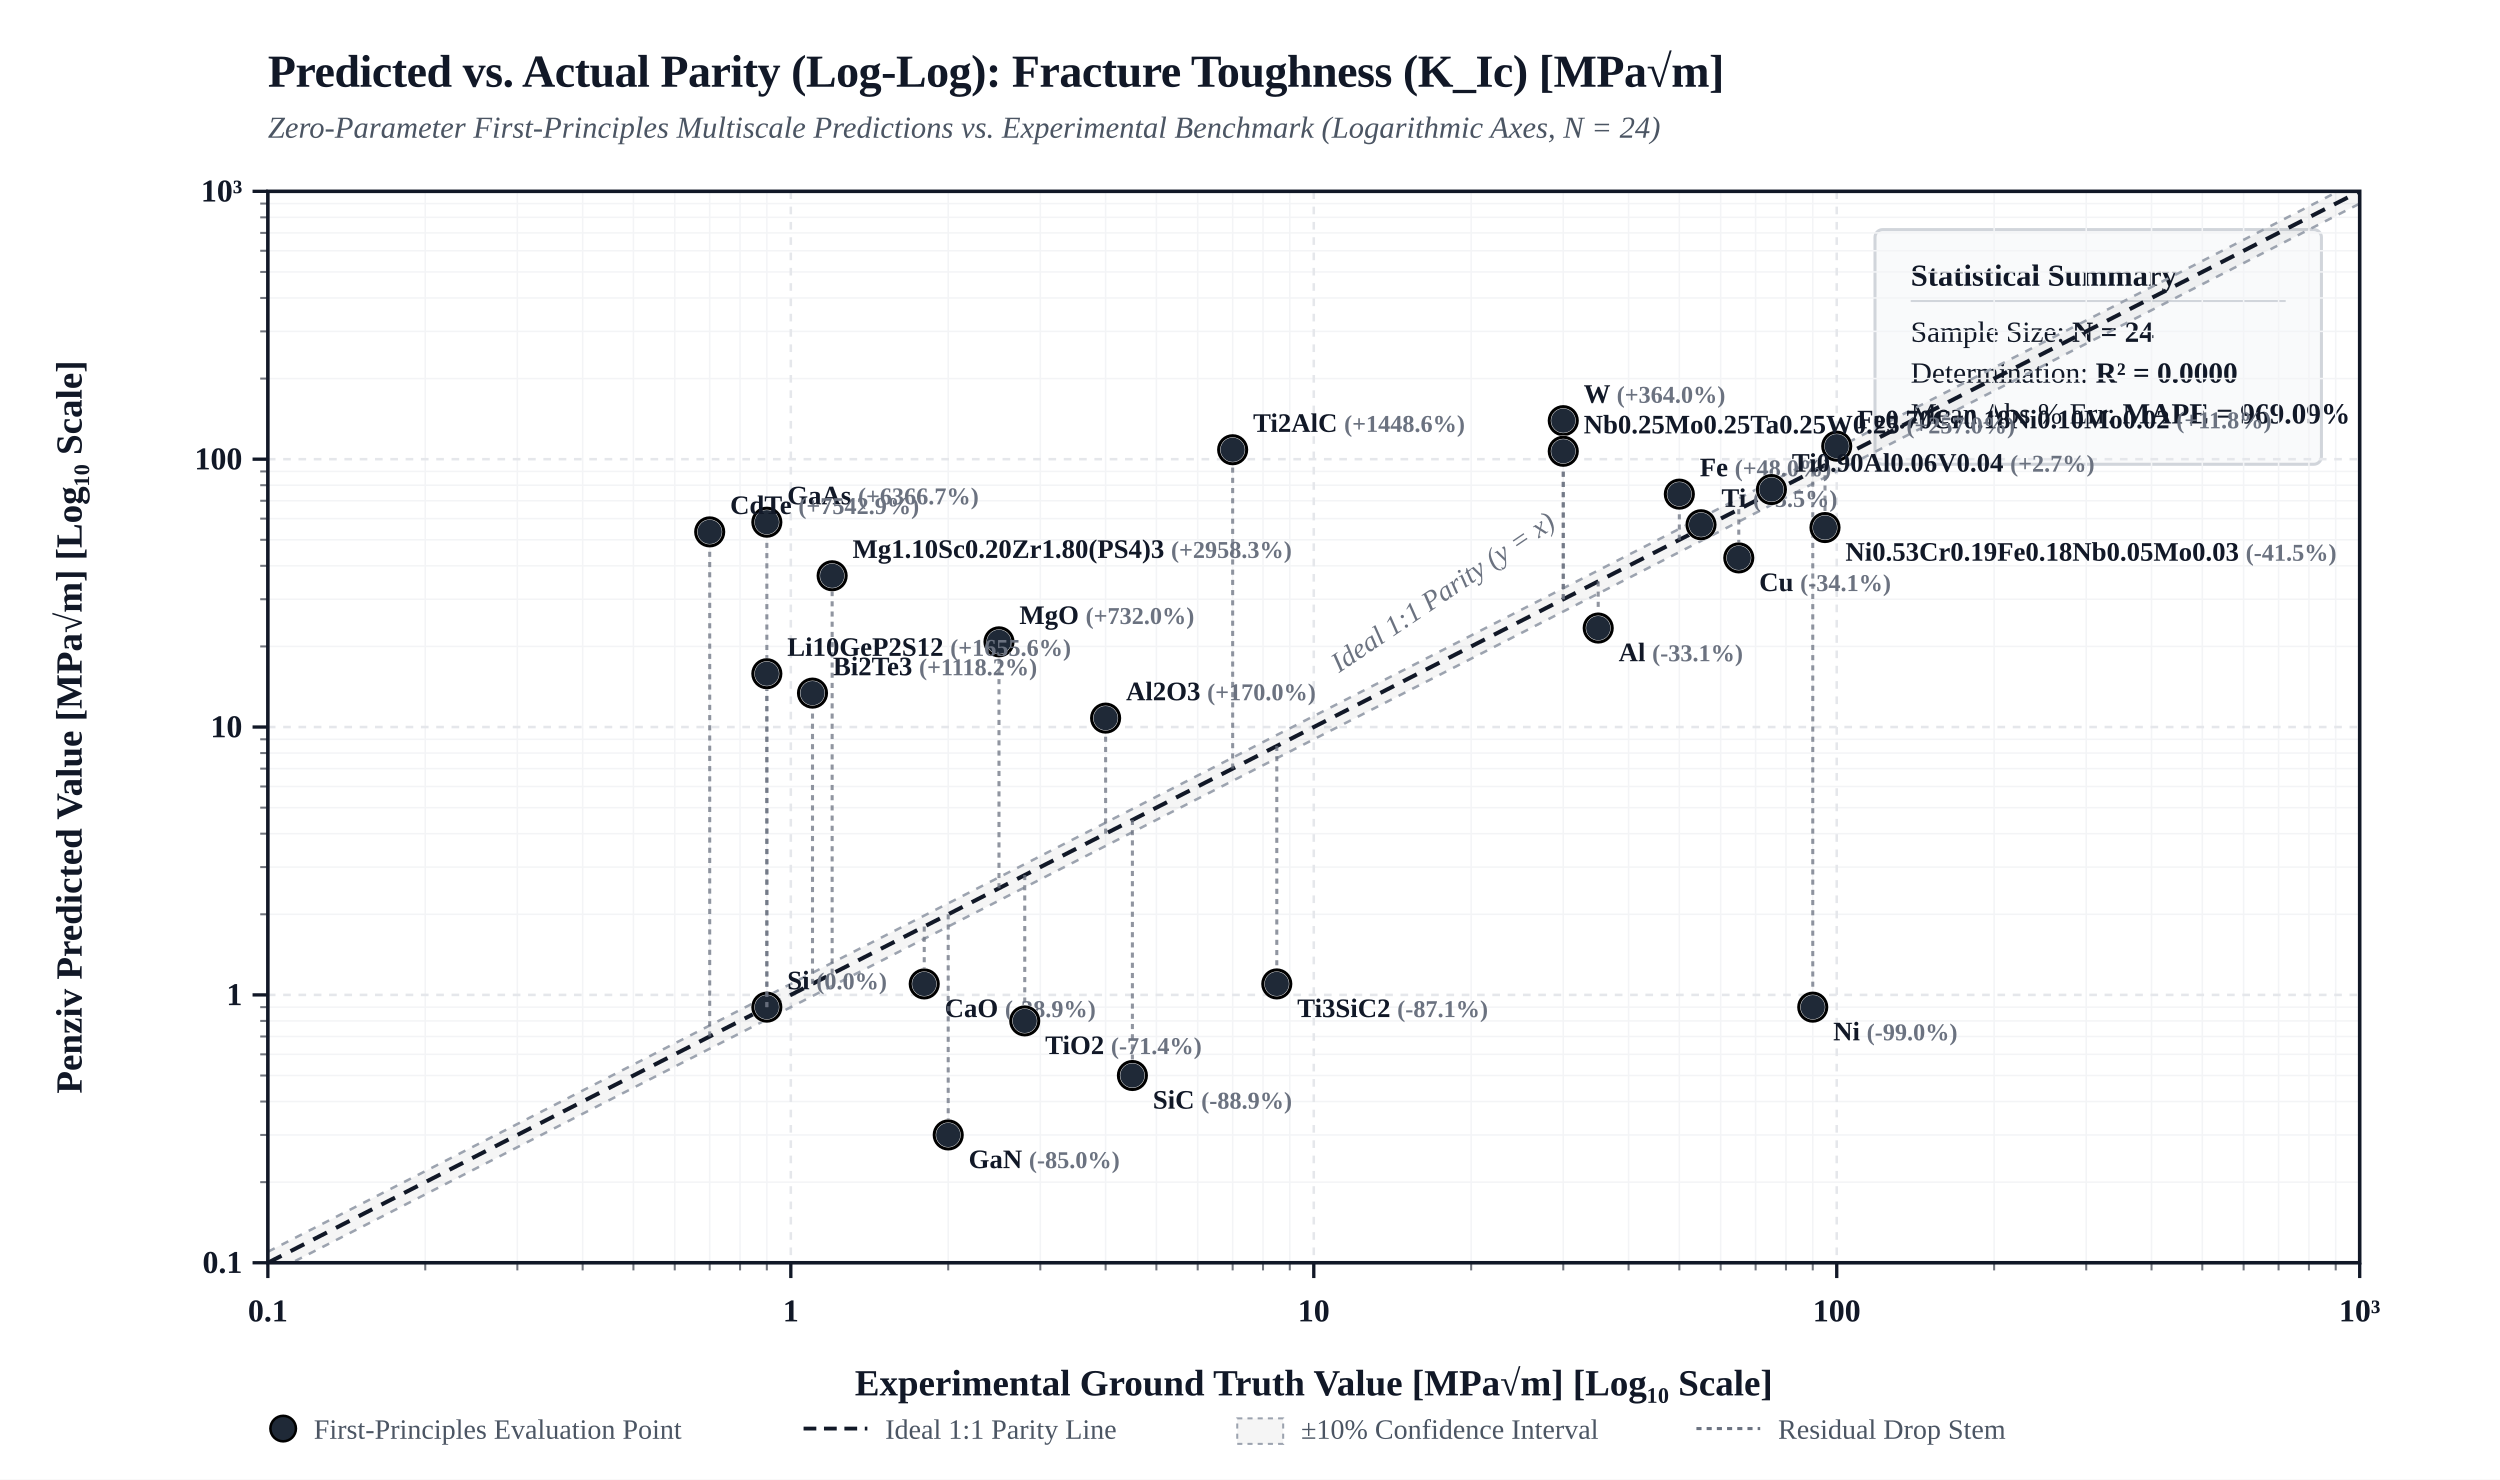
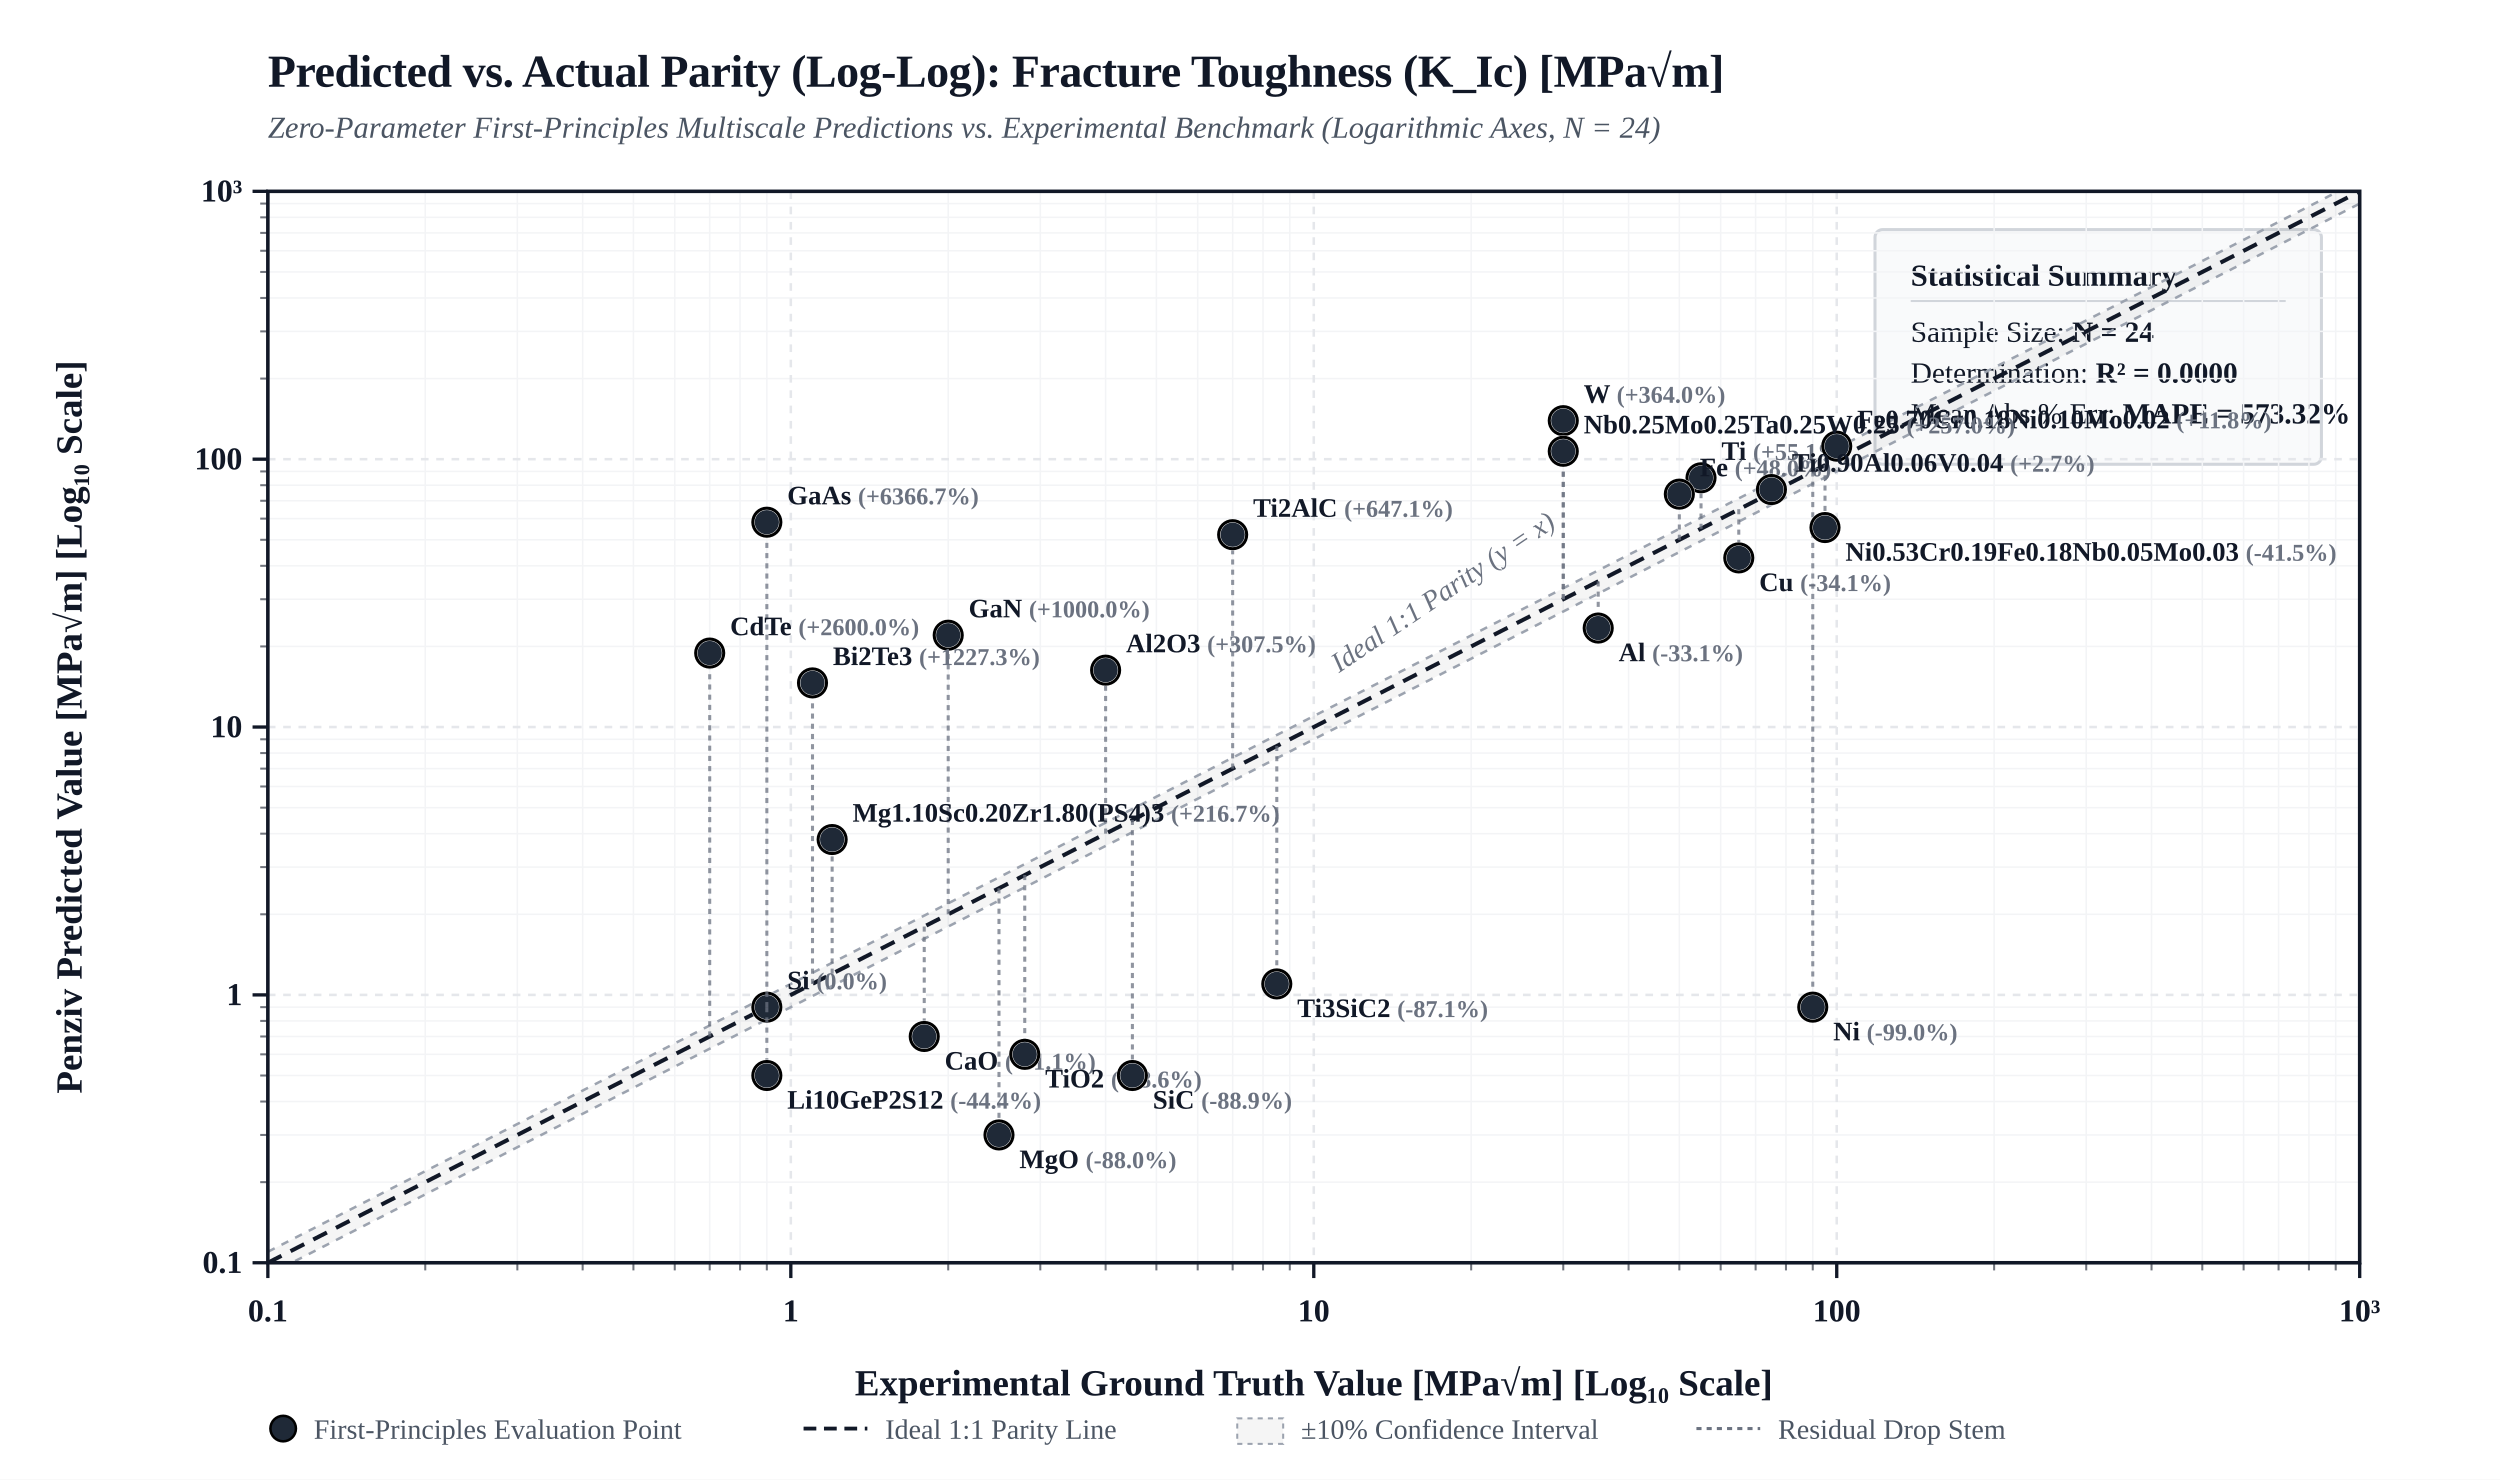
<svg xmlns="http://www.w3.org/2000/svg" viewBox="0 0 980 580" width="100%" height="auto" style="background-color: #FFFFFF; border: 1px solid #E5E7EB; border-radius: 4px; font-family: 'Times New Roman', Times, 'DejaVu Serif', 'TeX Gyre Termes', Georgia, serif;">
  <defs>
    <clipPath id="plotClip">
      <rect x="105" y="75" width="820" height="420" />
    </clipPath>
  </defs>
  <rect x="0" y="0" width="980" height="580" fill="#FFFFFF" />
  <text x="105" y="34" fill="#111827" font-size="18" font-weight="bold" letter-spacing="-0.01em">Predicted vs. Actual Parity (Log-Log): Fracture Toughness (K_Ic) [MPa√m]</text>
  <text x="105" y="54" fill="#4B5563" font-size="12" font-style="italic">Zero-Parameter First-Principles Multiscale Predictions vs. Experimental Benchmark (Logarithmic Axes, N = 24)</text>
  <g transform="translate(735, 90)">
    <rect width="175" height="92" rx="3" fill="#F9FAFB" stroke="#D1D5DB" stroke-width="1.2" />
    <text x="14" y="22" fill="#111827" font-size="12" font-weight="bold">Statistical Summary</text>
    <line x1="14" y1="28" x2="161" y2="28" stroke="#D1D5DB" stroke-width="0.8" />
    <text x="14" y="44" fill="#111827" font-size="11.5">Sample Size: <tspan font-weight="bold">N = 24</tspan>
    </text>
    <text x="14" y="60" fill="#111827" font-size="11.5">Determination: <tspan font-weight="bold">R² = 0.0000</tspan>
    </text>
-     <text x="14" y="76" fill="#111827" font-size="11.5">Mean Abs % Err: <tspan font-weight="bold">MAPE = 969.09%</tspan>
+     <text x="14" y="76" fill="#111827" font-size="11.5">Mean Abs % Err: <tspan font-weight="bold">MAPE = 573.32%</tspan>
    </text>
  </g>
  <line x1="166.7" y1="75" x2="166.7" y2="495" stroke="#F3F4F6" stroke-width="0.6" />
  <line x1="105" y1="463.4" x2="925" y2="463.4" stroke="#F3F4F6" stroke-width="0.6" />
  <line x1="102" y1="463.4" x2="105" y2="463.4" stroke="#111827" stroke-width="0.8" opacity="0.6" />
  <line x1="166.7" y1="495" x2="166.7" y2="498" stroke="#111827" stroke-width="0.8" opacity="0.6" />
  <line x1="202.8" y1="75" x2="202.8" y2="495" stroke="#F3F4F6" stroke-width="0.6" />
  <line x1="105" y1="444.9" x2="925" y2="444.9" stroke="#F3F4F6" stroke-width="0.6" />
  <line x1="102" y1="444.9" x2="105" y2="444.9" stroke="#111827" stroke-width="0.8" opacity="0.6" />
  <line x1="202.8" y1="495" x2="202.8" y2="498" stroke="#111827" stroke-width="0.8" opacity="0.6" />
  <line x1="228.4" y1="75" x2="228.4" y2="495" stroke="#F3F4F6" stroke-width="0.6" />
  <line x1="105" y1="431.8" x2="925" y2="431.8" stroke="#F3F4F6" stroke-width="0.6" />
  <line x1="102" y1="431.8" x2="105" y2="431.8" stroke="#111827" stroke-width="0.8" opacity="0.6" />
  <line x1="228.4" y1="495" x2="228.4" y2="498" stroke="#111827" stroke-width="0.8" opacity="0.6" />
  <line x1="248.3" y1="75" x2="248.3" y2="495" stroke="#F3F4F6" stroke-width="0.6" />
  <line x1="105" y1="421.6" x2="925" y2="421.6" stroke="#F3F4F6" stroke-width="0.6" />
  <line x1="102" y1="421.6" x2="105" y2="421.6" stroke="#111827" stroke-width="0.8" opacity="0.6" />
  <line x1="248.3" y1="495" x2="248.3" y2="498" stroke="#111827" stroke-width="0.8" opacity="0.6" />
  <line x1="264.5" y1="75" x2="264.5" y2="495" stroke="#F3F4F6" stroke-width="0.6" />
  <line x1="105" y1="413.3" x2="925" y2="413.3" stroke="#F3F4F6" stroke-width="0.6" />
  <line x1="102" y1="413.3" x2="105" y2="413.3" stroke="#111827" stroke-width="0.8" opacity="0.6" />
  <line x1="264.5" y1="495" x2="264.5" y2="498" stroke="#111827" stroke-width="0.8" opacity="0.6" />
  <line x1="278.2" y1="75" x2="278.2" y2="495" stroke="#F3F4F6" stroke-width="0.6" />
  <line x1="105" y1="406.3" x2="925" y2="406.3" stroke="#F3F4F6" stroke-width="0.6" />
  <line x1="102" y1="406.3" x2="105" y2="406.3" stroke="#111827" stroke-width="0.8" opacity="0.6" />
  <line x1="278.2" y1="495" x2="278.2" y2="498" stroke="#111827" stroke-width="0.8" opacity="0.6" />
  <line x1="290.1" y1="75" x2="290.1" y2="495" stroke="#F3F4F6" stroke-width="0.6" />
  <line x1="105" y1="400.2" x2="925" y2="400.2" stroke="#F3F4F6" stroke-width="0.6" />
  <line x1="102" y1="400.2" x2="105" y2="400.2" stroke="#111827" stroke-width="0.8" opacity="0.6" />
  <line x1="290.1" y1="495" x2="290.1" y2="498" stroke="#111827" stroke-width="0.8" opacity="0.6" />
  <line x1="300.6" y1="75" x2="300.6" y2="495" stroke="#F3F4F6" stroke-width="0.6" />
  <line x1="105" y1="394.8" x2="925" y2="394.8" stroke="#F3F4F6" stroke-width="0.6" />
  <line x1="102" y1="394.8" x2="105" y2="394.8" stroke="#111827" stroke-width="0.8" opacity="0.6" />
  <line x1="300.6" y1="495" x2="300.6" y2="498" stroke="#111827" stroke-width="0.8" opacity="0.6" />
  <line x1="371.7" y1="75" x2="371.7" y2="495" stroke="#F3F4F6" stroke-width="0.6" />
  <line x1="105" y1="358.4" x2="925" y2="358.4" stroke="#F3F4F6" stroke-width="0.6" />
  <line x1="102" y1="358.4" x2="105" y2="358.4" stroke="#111827" stroke-width="0.8" opacity="0.6" />
  <line x1="371.7" y1="495" x2="371.7" y2="498" stroke="#111827" stroke-width="0.8" opacity="0.6" />
  <line x1="407.8" y1="75" x2="407.8" y2="495" stroke="#F3F4F6" stroke-width="0.6" />
  <line x1="105" y1="339.9" x2="925" y2="339.9" stroke="#F3F4F6" stroke-width="0.6" />
  <line x1="102" y1="339.9" x2="105" y2="339.9" stroke="#111827" stroke-width="0.8" opacity="0.6" />
  <line x1="407.8" y1="495" x2="407.8" y2="498" stroke="#111827" stroke-width="0.8" opacity="0.6" />
  <line x1="433.4" y1="75" x2="433.4" y2="495" stroke="#F3F4F6" stroke-width="0.6" />
  <line x1="105" y1="326.8" x2="925" y2="326.8" stroke="#F3F4F6" stroke-width="0.6" />
  <line x1="102" y1="326.8" x2="105" y2="326.8" stroke="#111827" stroke-width="0.8" opacity="0.6" />
  <line x1="433.4" y1="495" x2="433.4" y2="498" stroke="#111827" stroke-width="0.8" opacity="0.6" />
  <line x1="453.3" y1="75" x2="453.3" y2="495" stroke="#F3F4F6" stroke-width="0.6" />
  <line x1="105" y1="316.6" x2="925" y2="316.6" stroke="#F3F4F6" stroke-width="0.6" />
  <line x1="102" y1="316.6" x2="105" y2="316.6" stroke="#111827" stroke-width="0.8" opacity="0.6" />
  <line x1="453.3" y1="495" x2="453.3" y2="498" stroke="#111827" stroke-width="0.8" opacity="0.6" />
  <line x1="469.5" y1="75" x2="469.5" y2="495" stroke="#F3F4F6" stroke-width="0.6" />
  <line x1="105" y1="308.3" x2="925" y2="308.3" stroke="#F3F4F6" stroke-width="0.6" />
  <line x1="102" y1="308.3" x2="105" y2="308.3" stroke="#111827" stroke-width="0.8" opacity="0.6" />
  <line x1="469.5" y1="495" x2="469.5" y2="498" stroke="#111827" stroke-width="0.8" opacity="0.6" />
  <line x1="483.2" y1="75" x2="483.2" y2="495" stroke="#F3F4F6" stroke-width="0.6" />
  <line x1="105" y1="301.3" x2="925" y2="301.3" stroke="#F3F4F6" stroke-width="0.6" />
  <line x1="102" y1="301.3" x2="105" y2="301.3" stroke="#111827" stroke-width="0.8" opacity="0.6" />
  <line x1="483.2" y1="495" x2="483.2" y2="498" stroke="#111827" stroke-width="0.8" opacity="0.6" />
  <line x1="495.1" y1="75" x2="495.1" y2="495" stroke="#F3F4F6" stroke-width="0.6" />
  <line x1="105" y1="295.2" x2="925" y2="295.2" stroke="#F3F4F6" stroke-width="0.6" />
  <line x1="102" y1="295.2" x2="105" y2="295.2" stroke="#111827" stroke-width="0.8" opacity="0.6" />
  <line x1="495.1" y1="495" x2="495.1" y2="498" stroke="#111827" stroke-width="0.8" opacity="0.6" />
  <line x1="505.6" y1="75" x2="505.6" y2="495" stroke="#F3F4F6" stroke-width="0.6" />
  <line x1="105" y1="289.8" x2="925" y2="289.8" stroke="#F3F4F6" stroke-width="0.6" />
  <line x1="102" y1="289.8" x2="105" y2="289.8" stroke="#111827" stroke-width="0.8" opacity="0.6" />
  <line x1="505.6" y1="495" x2="505.6" y2="498" stroke="#111827" stroke-width="0.8" opacity="0.6" />
  <line x1="576.7" y1="75" x2="576.7" y2="495" stroke="#F3F4F6" stroke-width="0.6" />
  <line x1="105" y1="253.4" x2="925" y2="253.4" stroke="#F3F4F6" stroke-width="0.6" />
  <line x1="102" y1="253.4" x2="105" y2="253.4" stroke="#111827" stroke-width="0.8" opacity="0.6" />
  <line x1="576.7" y1="495" x2="576.7" y2="498" stroke="#111827" stroke-width="0.8" opacity="0.6" />
  <line x1="612.8" y1="75" x2="612.8" y2="495" stroke="#F3F4F6" stroke-width="0.6" />
  <line x1="105" y1="234.9" x2="925" y2="234.9" stroke="#F3F4F6" stroke-width="0.6" />
  <line x1="102" y1="234.9" x2="105" y2="234.9" stroke="#111827" stroke-width="0.8" opacity="0.6" />
  <line x1="612.8" y1="495" x2="612.8" y2="498" stroke="#111827" stroke-width="0.8" opacity="0.6" />
  <line x1="638.4" y1="75" x2="638.4" y2="495" stroke="#F3F4F6" stroke-width="0.6" />
  <line x1="105" y1="221.8" x2="925" y2="221.8" stroke="#F3F4F6" stroke-width="0.6" />
  <line x1="102" y1="221.8" x2="105" y2="221.8" stroke="#111827" stroke-width="0.8" opacity="0.6" />
  <line x1="638.4" y1="495" x2="638.4" y2="498" stroke="#111827" stroke-width="0.8" opacity="0.6" />
  <line x1="658.3" y1="75" x2="658.3" y2="495" stroke="#F3F4F6" stroke-width="0.6" />
  <line x1="105" y1="211.6" x2="925" y2="211.6" stroke="#F3F4F6" stroke-width="0.6" />
  <line x1="102" y1="211.6" x2="105" y2="211.6" stroke="#111827" stroke-width="0.8" opacity="0.6" />
  <line x1="658.3" y1="495" x2="658.3" y2="498" stroke="#111827" stroke-width="0.8" opacity="0.6" />
  <line x1="674.5" y1="75" x2="674.5" y2="495" stroke="#F3F4F6" stroke-width="0.6" />
  <line x1="105" y1="203.3" x2="925" y2="203.3" stroke="#F3F4F6" stroke-width="0.6" />
  <line x1="102" y1="203.3" x2="105" y2="203.3" stroke="#111827" stroke-width="0.8" opacity="0.6" />
  <line x1="674.5" y1="495" x2="674.5" y2="498" stroke="#111827" stroke-width="0.8" opacity="0.6" />
  <line x1="688.2" y1="75" x2="688.2" y2="495" stroke="#F3F4F6" stroke-width="0.6" />
  <line x1="105" y1="196.3" x2="925" y2="196.3" stroke="#F3F4F6" stroke-width="0.6" />
  <line x1="102" y1="196.3" x2="105" y2="196.3" stroke="#111827" stroke-width="0.8" opacity="0.6" />
  <line x1="688.2" y1="495" x2="688.2" y2="498" stroke="#111827" stroke-width="0.8" opacity="0.6" />
  <line x1="700.1" y1="75" x2="700.1" y2="495" stroke="#F3F4F6" stroke-width="0.6" />
  <line x1="105" y1="190.2" x2="925" y2="190.2" stroke="#F3F4F6" stroke-width="0.6" />
  <line x1="102" y1="190.2" x2="105" y2="190.2" stroke="#111827" stroke-width="0.8" opacity="0.6" />
  <line x1="700.1" y1="495" x2="700.1" y2="498" stroke="#111827" stroke-width="0.8" opacity="0.6" />
  <line x1="710.6" y1="75" x2="710.6" y2="495" stroke="#F3F4F6" stroke-width="0.6" />
  <line x1="105" y1="184.8" x2="925" y2="184.8" stroke="#F3F4F6" stroke-width="0.6" />
  <line x1="102" y1="184.8" x2="105" y2="184.8" stroke="#111827" stroke-width="0.8" opacity="0.6" />
  <line x1="710.6" y1="495" x2="710.6" y2="498" stroke="#111827" stroke-width="0.8" opacity="0.6" />
  <line x1="781.7" y1="75" x2="781.7" y2="495" stroke="#F3F4F6" stroke-width="0.6" />
  <line x1="105" y1="148.4" x2="925" y2="148.4" stroke="#F3F4F6" stroke-width="0.6" />
  <line x1="102" y1="148.4" x2="105" y2="148.4" stroke="#111827" stroke-width="0.8" opacity="0.6" />
  <line x1="781.7" y1="495" x2="781.7" y2="498" stroke="#111827" stroke-width="0.8" opacity="0.6" />
  <line x1="817.8" y1="75" x2="817.8" y2="495" stroke="#F3F4F6" stroke-width="0.6" />
  <line x1="105" y1="129.9" x2="925" y2="129.9" stroke="#F3F4F6" stroke-width="0.6" />
  <line x1="102" y1="129.9" x2="105" y2="129.9" stroke="#111827" stroke-width="0.8" opacity="0.6" />
  <line x1="817.8" y1="495" x2="817.8" y2="498" stroke="#111827" stroke-width="0.8" opacity="0.6" />
  <line x1="843.4" y1="75" x2="843.4" y2="495" stroke="#F3F4F6" stroke-width="0.6" />
  <line x1="105" y1="116.8" x2="925" y2="116.8" stroke="#F3F4F6" stroke-width="0.6" />
  <line x1="102" y1="116.8" x2="105" y2="116.8" stroke="#111827" stroke-width="0.8" opacity="0.6" />
  <line x1="843.4" y1="495" x2="843.4" y2="498" stroke="#111827" stroke-width="0.8" opacity="0.6" />
  <line x1="863.3" y1="75" x2="863.3" y2="495" stroke="#F3F4F6" stroke-width="0.6" />
  <line x1="105" y1="106.6" x2="925" y2="106.6" stroke="#F3F4F6" stroke-width="0.6" />
  <line x1="102" y1="106.6" x2="105" y2="106.6" stroke="#111827" stroke-width="0.8" opacity="0.6" />
  <line x1="863.3" y1="495" x2="863.3" y2="498" stroke="#111827" stroke-width="0.8" opacity="0.6" />
  <line x1="879.5" y1="75" x2="879.5" y2="495" stroke="#F3F4F6" stroke-width="0.6" />
  <line x1="105" y1="98.3" x2="925" y2="98.3" stroke="#F3F4F6" stroke-width="0.6" />
  <line x1="102" y1="98.3" x2="105" y2="98.3" stroke="#111827" stroke-width="0.8" opacity="0.6" />
  <line x1="879.5" y1="495" x2="879.5" y2="498" stroke="#111827" stroke-width="0.8" opacity="0.6" />
  <line x1="893.2" y1="75" x2="893.2" y2="495" stroke="#F3F4F6" stroke-width="0.6" />
  <line x1="105" y1="91.3" x2="925" y2="91.3" stroke="#F3F4F6" stroke-width="0.6" />
  <line x1="102" y1="91.3" x2="105" y2="91.3" stroke="#111827" stroke-width="0.8" opacity="0.6" />
  <line x1="893.2" y1="495" x2="893.2" y2="498" stroke="#111827" stroke-width="0.8" opacity="0.6" />
  <line x1="905.1" y1="75" x2="905.1" y2="495" stroke="#F3F4F6" stroke-width="0.6" />
  <line x1="105" y1="85.2" x2="925" y2="85.2" stroke="#F3F4F6" stroke-width="0.6" />
  <line x1="102" y1="85.2" x2="105" y2="85.2" stroke="#111827" stroke-width="0.8" opacity="0.6" />
  <line x1="905.1" y1="495" x2="905.1" y2="498" stroke="#111827" stroke-width="0.8" opacity="0.6" />
  <line x1="915.6" y1="75" x2="915.6" y2="495" stroke="#F3F4F6" stroke-width="0.6" />
  <line x1="105" y1="79.8" x2="925" y2="79.8" stroke="#F3F4F6" stroke-width="0.6" />
  <line x1="102" y1="79.8" x2="105" y2="79.8" stroke="#111827" stroke-width="0.8" opacity="0.6" />
  <line x1="915.6" y1="495" x2="915.6" y2="498" stroke="#111827" stroke-width="0.8" opacity="0.6" />
  <line x1="105.0" y1="75" x2="105.0" y2="495" stroke="#E5E7EB" stroke-width="1.0" stroke-dasharray="3,3" />
  <line x1="105" y1="495.0" x2="925" y2="495.0" stroke="#E5E7EB" stroke-width="1.0" stroke-dasharray="3,3" />
  <line x1="99" y1="495.0" x2="105" y2="495.0" stroke="#111827" stroke-width="1.3" />
  <text x="95" y="499.0" fill="#111827" font-size="12.5" font-weight="bold" text-anchor="end">0.1</text>
  <line x1="105.0" y1="495" x2="105.0" y2="501" stroke="#111827" stroke-width="1.3" />
  <text x="105.0" y="518.0" fill="#111827" font-size="12.5" font-weight="bold" text-anchor="middle">0.1</text>
  <line x1="310.0" y1="75" x2="310.0" y2="495" stroke="#E5E7EB" stroke-width="1.0" stroke-dasharray="3,3" />
  <line x1="105" y1="390.0" x2="925" y2="390.0" stroke="#E5E7EB" stroke-width="1.0" stroke-dasharray="3,3" />
  <line x1="99" y1="390.0" x2="105" y2="390.0" stroke="#111827" stroke-width="1.3" />
  <text x="95" y="394.0" fill="#111827" font-size="12.5" font-weight="bold" text-anchor="end">1</text>
  <line x1="310.0" y1="495" x2="310.0" y2="501" stroke="#111827" stroke-width="1.3" />
  <text x="310.0" y="518.0" fill="#111827" font-size="12.5" font-weight="bold" text-anchor="middle">1</text>
  <line x1="515.0" y1="75" x2="515.0" y2="495" stroke="#E5E7EB" stroke-width="1.0" stroke-dasharray="3,3" />
  <line x1="105" y1="285.0" x2="925" y2="285.0" stroke="#E5E7EB" stroke-width="1.0" stroke-dasharray="3,3" />
  <line x1="99" y1="285.0" x2="105" y2="285.0" stroke="#111827" stroke-width="1.3" />
  <text x="95" y="289.0" fill="#111827" font-size="12.5" font-weight="bold" text-anchor="end">10</text>
  <line x1="515.0" y1="495" x2="515.0" y2="501" stroke="#111827" stroke-width="1.3" />
  <text x="515.0" y="518.0" fill="#111827" font-size="12.5" font-weight="bold" text-anchor="middle">10</text>
  <line x1="720.0" y1="75" x2="720.0" y2="495" stroke="#E5E7EB" stroke-width="1.0" stroke-dasharray="3,3" />
  <line x1="105" y1="180.0" x2="925" y2="180.0" stroke="#E5E7EB" stroke-width="1.0" stroke-dasharray="3,3" />
  <line x1="99" y1="180.0" x2="105" y2="180.0" stroke="#111827" stroke-width="1.3" />
  <text x="95" y="184.0" fill="#111827" font-size="12.5" font-weight="bold" text-anchor="end">100</text>
  <line x1="720.0" y1="495" x2="720.0" y2="501" stroke="#111827" stroke-width="1.3" />
  <text x="720.0" y="518.0" fill="#111827" font-size="12.5" font-weight="bold" text-anchor="middle">100</text>
  <line x1="925.0" y1="75" x2="925.0" y2="495" stroke="#E5E7EB" stroke-width="1.0" stroke-dasharray="3,3" />
  <line x1="105" y1="75.0" x2="925" y2="75.0" stroke="#E5E7EB" stroke-width="1.0" stroke-dasharray="3,3" />
  <line x1="99" y1="75.0" x2="105" y2="75.0" stroke="#111827" stroke-width="1.3" />
  <text x="95" y="79.0" fill="#111827" font-size="12.5" font-weight="bold" text-anchor="end">10³</text>
  <line x1="925.0" y1="495" x2="925.0" y2="501" stroke="#111827" stroke-width="1.3" />
  <text x="925.0" y="518.0" fill="#111827" font-size="12.5" font-weight="bold" text-anchor="middle">10³</text>
  <polygon points="105.0,490.7 925.0,70.7 925.0,79.8 105.0,499.8" fill="rgba(0, 0, 0, 0.04)" clip-path="url(#plotClip)" />
  <line x1="105.0" y1="490.7" x2="925.0" y2="70.7" stroke="#9CA3AF" stroke-width="1.0" stroke-dasharray="3,3" clip-path="url(#plotClip)" />
  <line x1="105.0" y1="499.8" x2="925.0" y2="79.8" stroke="#9CA3AF" stroke-width="1.0" stroke-dasharray="3,3" clip-path="url(#plotClip)" />
  <line x1="105.0" y1="495.0" x2="925.0" y2="75.0" stroke="#111827" stroke-width="1.6" stroke-dasharray="6,4" clip-path="url(#plotClip)" />
  <text x="535.0" y="273.0" fill="#6B7280" font-size="11" font-style="italic" transform="rotate(-34 515.0 285.0)">Ideal 1:1 Parity (y = x)</text>
  <rect x="105" y="75" width="820" height="420" fill="none" stroke="#111827" stroke-width="1.4" />
  <text x="515.0" y="547.0" fill="#111827" font-size="14.5" font-weight="bold" text-anchor="middle">Experimental Ground Truth Value [MPa√m] [Log₁₀ Scale]</text>
  <text x="32" y="285.0" fill="#111827" font-size="14.5" font-weight="bold" text-anchor="middle" transform="rotate(-90 32 285.0)">Penziv Predicted Value [MPa√m] [Log₁₀ Scale]</text>
  <line x1="681.6" y1="199.6" x2="681.6" y2="218.7" stroke="#6B7280" stroke-width="1.2" stroke-dasharray="2,2" opacity="0.75" clip-path="url(#plotClip)" />
  <circle cx="681.6" cy="218.7" r="5.5" fill="#1F2937" stroke="#FFFFFF" stroke-width="1.5" />
  <circle cx="681.6" cy="218.7" r="5.5" fill="none" stroke="#000000" stroke-width="1.2" />
  <text x="689.6" y="231.7" fill="#111827" font-size="10.5" font-weight="600" text-anchor="start">Cu <tspan fill="#6B7280" font-size="9.5">(-34.1%)</tspan>
  </text>
  <line x1="626.5" y1="227.9" x2="626.5" y2="246.2" stroke="#6B7280" stroke-width="1.2" stroke-dasharray="2,2" opacity="0.75" clip-path="url(#plotClip)" />
  <circle cx="626.5" cy="246.2" r="5.5" fill="#1F2937" stroke="#FFFFFF" stroke-width="1.5" />
  <circle cx="626.5" cy="246.2" r="5.5" fill="none" stroke="#000000" stroke-width="1.2" />
  <text x="634.5" y="259.2" fill="#111827" font-size="10.5" font-weight="600" text-anchor="start">Al <tspan fill="#6B7280" font-size="9.5">(-33.1%)</tspan>
  </text>
  <line x1="710.6" y1="184.8" x2="710.6" y2="394.8" stroke="#6B7280" stroke-width="1.2" stroke-dasharray="2,2" opacity="0.75" clip-path="url(#plotClip)" />
  <circle cx="710.6" cy="394.8" r="5.5" fill="#1F2937" stroke="#FFFFFF" stroke-width="1.5" />
  <circle cx="710.6" cy="394.8" r="5.5" fill="none" stroke="#000000" stroke-width="1.2" />
  <text x="718.6" y="407.8" fill="#111827" font-size="10.5" font-weight="600" text-anchor="start">Ni <tspan fill="#6B7280" font-size="9.5">(-99.0%)</tspan>
  </text>
-   <line x1="666.8" y1="207.3" x2="666.8" y2="205.7" stroke="#6B7280" stroke-width="1.2" stroke-dasharray="2,2" opacity="0.75" clip-path="url(#plotClip)" />
-   <circle cx="666.8" cy="205.7" r="5.5" fill="#1F2937" stroke="#FFFFFF" stroke-width="1.5" />
-   <circle cx="666.8" cy="205.7" r="5.5" fill="none" stroke="#000000" stroke-width="1.2" />
-   <text x="674.8" y="198.7" fill="#111827" font-size="10.5" font-weight="600" text-anchor="start">Ti <tspan fill="#6B7280" font-size="9.5">(+3.5%)</tspan>
+   <line x1="666.8" y1="207.3" x2="666.8" y2="187.3" stroke="#6B7280" stroke-width="1.2" stroke-dasharray="2,2" opacity="0.75" clip-path="url(#plotClip)" />
+   <circle cx="666.8" cy="187.3" r="5.5" fill="#1F2937" stroke="#FFFFFF" stroke-width="1.5" />
+   <circle cx="666.8" cy="187.3" r="5.5" fill="none" stroke="#000000" stroke-width="1.2" />
+   <text x="674.8" y="180.3" fill="#111827" font-size="10.5" font-weight="600" text-anchor="start">Ti <tspan fill="#6B7280" font-size="9.5">(+55.1%)</tspan>
  </text>
  <line x1="612.8" y1="234.9" x2="612.8" y2="164.9" stroke="#6B7280" stroke-width="1.2" stroke-dasharray="2,2" opacity="0.75" clip-path="url(#plotClip)" />
  <circle cx="612.8" cy="164.9" r="5.5" fill="#1F2937" stroke="#FFFFFF" stroke-width="1.5" />
  <circle cx="612.8" cy="164.9" r="5.5" fill="none" stroke="#000000" stroke-width="1.2" />
  <text x="620.8" y="157.9" fill="#111827" font-size="10.5" font-weight="600" text-anchor="start">W <tspan fill="#6B7280" font-size="9.5">(+364.0%)</tspan>
  </text>
  <line x1="658.3" y1="211.6" x2="658.3" y2="193.7" stroke="#6B7280" stroke-width="1.2" stroke-dasharray="2,2" opacity="0.75" clip-path="url(#plotClip)" />
  <circle cx="658.3" cy="193.7" r="5.5" fill="#1F2937" stroke="#FFFFFF" stroke-width="1.5" />
  <circle cx="658.3" cy="193.7" r="5.5" fill="none" stroke="#000000" stroke-width="1.2" />
  <text x="666.3" y="186.7" fill="#111827" font-size="10.5" font-weight="600" text-anchor="start">Fe <tspan fill="#6B7280" font-size="9.5">(+48.0%)</tspan>
  </text>
  <line x1="720.0" y1="180.0" x2="720.0" y2="174.9" stroke="#6B7280" stroke-width="1.2" stroke-dasharray="2,2" opacity="0.75" clip-path="url(#plotClip)" />
  <circle cx="720.0" cy="174.9" r="5.5" fill="#1F2937" stroke="#FFFFFF" stroke-width="1.5" />
  <circle cx="720.0" cy="174.9" r="5.5" fill="none" stroke="#000000" stroke-width="1.2" />
  <text x="728.0" y="167.9" fill="#111827" font-size="10.5" font-weight="600" text-anchor="start">Fe0.70Cr0.18Ni0.10Mo0.02 <tspan fill="#6B7280" font-size="9.5">(+11.8%)</tspan>
  </text>
  <line x1="715.4" y1="182.3" x2="715.4" y2="206.8" stroke="#6B7280" stroke-width="1.2" stroke-dasharray="2,2" opacity="0.75" clip-path="url(#plotClip)" />
  <circle cx="715.4" cy="206.8" r="5.5" fill="#1F2937" stroke="#FFFFFF" stroke-width="1.5" />
  <circle cx="715.4" cy="206.8" r="5.5" fill="none" stroke="#000000" stroke-width="1.2" />
  <text x="723.4" y="219.8" fill="#111827" font-size="10.5" font-weight="600" text-anchor="start">Ni0.53Cr0.19Fe0.18Nb0.05Mo0.03 <tspan fill="#6B7280" font-size="9.5">(-41.5%)</tspan>
  </text>
  <line x1="694.4" y1="193.1" x2="694.4" y2="191.9" stroke="#6B7280" stroke-width="1.2" stroke-dasharray="2,2" opacity="0.75" clip-path="url(#plotClip)" />
  <circle cx="694.4" cy="191.9" r="5.5" fill="#1F2937" stroke="#FFFFFF" stroke-width="1.5" />
  <circle cx="694.4" cy="191.9" r="5.5" fill="none" stroke="#000000" stroke-width="1.2" />
  <text x="702.4" y="184.9" fill="#111827" font-size="10.5" font-weight="600" text-anchor="start">Ti0.90Al0.06V0.04 <tspan fill="#6B7280" font-size="9.5">(+2.7%)</tspan>
  </text>
  <line x1="612.8" y1="234.9" x2="612.8" y2="176.9" stroke="#6B7280" stroke-width="1.2" stroke-dasharray="2,2" opacity="0.75" clip-path="url(#plotClip)" />
  <circle cx="612.8" cy="176.9" r="5.5" fill="#1F2937" stroke="#FFFFFF" stroke-width="1.5" />
  <circle cx="612.8" cy="176.9" r="5.5" fill="none" stroke="#000000" stroke-width="1.2" />
  <text x="620.8" y="169.9" fill="#111827" font-size="10.5" font-weight="600" text-anchor="start">Nb0.25Mo0.25Ta0.25W0.25 <tspan fill="#6B7280" font-size="9.5">(+257.0%)</tspan>
  </text>
  <line x1="500.5" y1="292.4" x2="500.5" y2="385.7" stroke="#6B7280" stroke-width="1.2" stroke-dasharray="2,2" opacity="0.75" clip-path="url(#plotClip)" />
  <circle cx="500.5" cy="385.7" r="5.5" fill="#1F2937" stroke="#FFFFFF" stroke-width="1.5" />
  <circle cx="500.5" cy="385.7" r="5.5" fill="none" stroke="#000000" stroke-width="1.2" />
  <text x="508.5" y="398.7" fill="#111827" font-size="10.5" font-weight="600" text-anchor="start">Ti3SiC2 <tspan fill="#6B7280" font-size="9.5">(-87.1%)</tspan>
  </text>
-   <line x1="483.2" y1="301.3" x2="483.2" y2="176.3" stroke="#6B7280" stroke-width="1.2" stroke-dasharray="2,2" opacity="0.75" clip-path="url(#plotClip)" />
-   <circle cx="483.2" cy="176.3" r="5.5" fill="#1F2937" stroke="#FFFFFF" stroke-width="1.5" />
-   <circle cx="483.2" cy="176.3" r="5.5" fill="none" stroke="#000000" stroke-width="1.2" />
-   <text x="491.2" y="169.3" fill="#111827" font-size="10.5" font-weight="600" text-anchor="start">Ti2AlC <tspan fill="#6B7280" font-size="9.5">(+1448.6%)</tspan>
-   </text>
-   <line x1="362.3" y1="363.2" x2="362.3" y2="385.7" stroke="#6B7280" stroke-width="1.2" stroke-dasharray="2,2" opacity="0.75" clip-path="url(#plotClip)" />
-   <circle cx="362.3" cy="385.7" r="5.5" fill="#1F2937" stroke="#FFFFFF" stroke-width="1.5" />
-   <circle cx="362.3" cy="385.7" r="5.5" fill="none" stroke="#000000" stroke-width="1.2" />
-   <text x="370.3" y="398.7" fill="#111827" font-size="10.5" font-weight="600" text-anchor="start">CaO <tspan fill="#6B7280" font-size="9.5">(-38.9%)</tspan>
-   </text>
-   <line x1="391.6" y1="348.2" x2="391.6" y2="251.6" stroke="#6B7280" stroke-width="1.2" stroke-dasharray="2,2" opacity="0.75" clip-path="url(#plotClip)" />
-   <circle cx="391.6" cy="251.6" r="5.5" fill="#1F2937" stroke="#FFFFFF" stroke-width="1.5" />
-   <circle cx="391.6" cy="251.6" r="5.5" fill="none" stroke="#000000" stroke-width="1.2" />
-   <text x="399.6" y="244.6" fill="#111827" font-size="10.5" font-weight="600" text-anchor="start">MgO <tspan fill="#6B7280" font-size="9.5">(+732.0%)</tspan>
-   </text>
-   <line x1="433.4" y1="326.8" x2="433.4" y2="281.5" stroke="#6B7280" stroke-width="1.2" stroke-dasharray="2,2" opacity="0.75" clip-path="url(#plotClip)" />
-   <circle cx="433.4" cy="281.5" r="5.5" fill="#1F2937" stroke="#FFFFFF" stroke-width="1.5" />
-   <circle cx="433.4" cy="281.5" r="5.5" fill="none" stroke="#000000" stroke-width="1.2" />
-   <text x="441.4" y="274.5" fill="#111827" font-size="10.5" font-weight="600" text-anchor="start">Al2O3 <tspan fill="#6B7280" font-size="9.5">(+170.0%)</tspan>
-   </text>
-   <line x1="401.7" y1="343.0" x2="401.7" y2="400.2" stroke="#6B7280" stroke-width="1.2" stroke-dasharray="2,2" opacity="0.75" clip-path="url(#plotClip)" />
-   <circle cx="401.7" cy="400.2" r="5.5" fill="#1F2937" stroke="#FFFFFF" stroke-width="1.5" />
-   <circle cx="401.7" cy="400.2" r="5.5" fill="none" stroke="#000000" stroke-width="1.2" />
-   <text x="409.7" y="413.2" fill="#111827" font-size="10.5" font-weight="600" text-anchor="start">TiO2 <tspan fill="#6B7280" font-size="9.5">(-71.4%)</tspan>
+   <line x1="483.2" y1="301.3" x2="483.2" y2="209.6" stroke="#6B7280" stroke-width="1.2" stroke-dasharray="2,2" opacity="0.75" clip-path="url(#plotClip)" />
+   <circle cx="483.2" cy="209.6" r="5.5" fill="#1F2937" stroke="#FFFFFF" stroke-width="1.5" />
+   <circle cx="483.2" cy="209.6" r="5.5" fill="none" stroke="#000000" stroke-width="1.2" />
+   <text x="491.2" y="202.6" fill="#111827" font-size="10.5" font-weight="600" text-anchor="start">Ti2AlC <tspan fill="#6B7280" font-size="9.5">(+647.1%)</tspan>
+   </text>
+   <line x1="362.3" y1="363.2" x2="362.3" y2="406.3" stroke="#6B7280" stroke-width="1.2" stroke-dasharray="2,2" opacity="0.75" clip-path="url(#plotClip)" />
+   <circle cx="362.3" cy="406.3" r="5.5" fill="#1F2937" stroke="#FFFFFF" stroke-width="1.5" />
+   <circle cx="362.3" cy="406.3" r="5.5" fill="none" stroke="#000000" stroke-width="1.2" />
+   <text x="370.3" y="419.3" fill="#111827" font-size="10.5" font-weight="600" text-anchor="start">CaO <tspan fill="#6B7280" font-size="9.5">(-61.1%)</tspan>
+   </text>
+   <line x1="391.6" y1="348.2" x2="391.6" y2="444.9" stroke="#6B7280" stroke-width="1.2" stroke-dasharray="2,2" opacity="0.75" clip-path="url(#plotClip)" />
+   <circle cx="391.6" cy="444.9" r="5.5" fill="#1F2937" stroke="#FFFFFF" stroke-width="1.5" />
+   <circle cx="391.6" cy="444.9" r="5.5" fill="none" stroke="#000000" stroke-width="1.2" />
+   <text x="399.6" y="457.9" fill="#111827" font-size="10.5" font-weight="600" text-anchor="start">MgO <tspan fill="#6B7280" font-size="9.5">(-88.0%)</tspan>
+   </text>
+   <line x1="433.4" y1="326.8" x2="433.4" y2="262.7" stroke="#6B7280" stroke-width="1.2" stroke-dasharray="2,2" opacity="0.75" clip-path="url(#plotClip)" />
+   <circle cx="433.4" cy="262.7" r="5.5" fill="#1F2937" stroke="#FFFFFF" stroke-width="1.5" />
+   <circle cx="433.4" cy="262.7" r="5.5" fill="none" stroke="#000000" stroke-width="1.2" />
+   <text x="441.4" y="255.7" fill="#111827" font-size="10.5" font-weight="600" text-anchor="start">Al2O3 <tspan fill="#6B7280" font-size="9.5">(+307.5%)</tspan>
+   </text>
+   <line x1="401.7" y1="343.0" x2="401.7" y2="413.3" stroke="#6B7280" stroke-width="1.2" stroke-dasharray="2,2" opacity="0.75" clip-path="url(#plotClip)" />
+   <circle cx="401.7" cy="413.3" r="5.5" fill="#1F2937" stroke="#FFFFFF" stroke-width="1.5" />
+   <circle cx="401.7" cy="413.3" r="5.5" fill="none" stroke="#000000" stroke-width="1.2" />
+   <text x="409.7" y="426.3" fill="#111827" font-size="10.5" font-weight="600" text-anchor="start">TiO2 <tspan fill="#6B7280" font-size="9.5">(-78.6%)</tspan>
  </text>
  <line x1="443.9" y1="321.4" x2="443.9" y2="421.6" stroke="#6B7280" stroke-width="1.2" stroke-dasharray="2,2" opacity="0.75" clip-path="url(#plotClip)" />
  <circle cx="443.9" cy="421.6" r="5.5" fill="#1F2937" stroke="#FFFFFF" stroke-width="1.5" />
  <circle cx="443.9" cy="421.6" r="5.5" fill="none" stroke="#000000" stroke-width="1.2" />
  <text x="451.9" y="434.6" fill="#111827" font-size="10.5" font-weight="600" text-anchor="start">SiC <tspan fill="#6B7280" font-size="9.5">(-88.9%)</tspan>
  </text>
-   <line x1="371.7" y1="358.4" x2="371.7" y2="444.9" stroke="#6B7280" stroke-width="1.2" stroke-dasharray="2,2" opacity="0.75" clip-path="url(#plotClip)" />
-   <circle cx="371.7" cy="444.9" r="5.5" fill="#1F2937" stroke="#FFFFFF" stroke-width="1.5" />
-   <circle cx="371.7" cy="444.9" r="5.5" fill="none" stroke="#000000" stroke-width="1.2" />
-   <text x="379.7" y="457.9" fill="#111827" font-size="10.5" font-weight="600" text-anchor="start">GaN <tspan fill="#6B7280" font-size="9.5">(-85.0%)</tspan>
+   <line x1="371.7" y1="358.4" x2="371.7" y2="249.0" stroke="#6B7280" stroke-width="1.2" stroke-dasharray="2,2" opacity="0.75" clip-path="url(#plotClip)" />
+   <circle cx="371.7" cy="249.0" r="5.5" fill="#1F2937" stroke="#FFFFFF" stroke-width="1.5" />
+   <circle cx="371.7" cy="249.0" r="5.5" fill="none" stroke="#000000" stroke-width="1.2" />
+   <text x="379.7" y="242.0" fill="#111827" font-size="10.5" font-weight="600" text-anchor="start">GaN <tspan fill="#6B7280" font-size="9.5">(+1000.0%)</tspan>
  </text>
  <line x1="300.6" y1="394.8" x2="300.6" y2="394.8" stroke="#6B7280" stroke-width="1.2" stroke-dasharray="2,2" opacity="0.75" clip-path="url(#plotClip)" />
  <circle cx="300.6" cy="394.8" r="5.5" fill="#1F2937" stroke="#FFFFFF" stroke-width="1.5" />
  <circle cx="300.6" cy="394.8" r="5.5" fill="none" stroke="#000000" stroke-width="1.2" />
  <text x="308.6" y="387.8" fill="#111827" font-size="10.5" font-weight="600" text-anchor="start">Si <tspan fill="#6B7280" font-size="9.5">(0.0%)</tspan>
  </text>
  <line x1="300.6" y1="394.8" x2="300.6" y2="204.7" stroke="#6B7280" stroke-width="1.2" stroke-dasharray="2,2" opacity="0.75" clip-path="url(#plotClip)" />
  <circle cx="300.6" cy="204.7" r="5.5" fill="#1F2937" stroke="#FFFFFF" stroke-width="1.5" />
  <circle cx="300.6" cy="204.7" r="5.5" fill="none" stroke="#000000" stroke-width="1.2" />
  <text x="308.6" y="197.7" fill="#111827" font-size="10.5" font-weight="600" text-anchor="start">GaAs <tspan fill="#6B7280" font-size="9.5">(+6366.7%)</tspan>
  </text>
-   <line x1="278.2" y1="406.3" x2="278.2" y2="208.5" stroke="#6B7280" stroke-width="1.2" stroke-dasharray="2,2" opacity="0.75" clip-path="url(#plotClip)" />
-   <circle cx="278.2" cy="208.5" r="5.5" fill="#1F2937" stroke="#FFFFFF" stroke-width="1.5" />
-   <circle cx="278.2" cy="208.5" r="5.5" fill="none" stroke="#000000" stroke-width="1.2" />
-   <text x="286.2" y="201.5" fill="#111827" font-size="10.5" font-weight="600" text-anchor="start">CdTe <tspan fill="#6B7280" font-size="9.5">(+7542.9%)</tspan>
-   </text>
-   <line x1="318.5" y1="385.7" x2="318.5" y2="271.7" stroke="#6B7280" stroke-width="1.2" stroke-dasharray="2,2" opacity="0.75" clip-path="url(#plotClip)" />
-   <circle cx="318.5" cy="271.7" r="5.5" fill="#1F2937" stroke="#FFFFFF" stroke-width="1.5" />
-   <circle cx="318.5" cy="271.7" r="5.5" fill="none" stroke="#000000" stroke-width="1.2" />
-   <text x="326.5" y="264.7" fill="#111827" font-size="10.5" font-weight="600" text-anchor="start">Bi2Te3 <tspan fill="#6B7280" font-size="9.5">(+1118.2%)</tspan>
-   </text>
-   <line x1="326.2" y1="381.7" x2="326.2" y2="225.7" stroke="#6B7280" stroke-width="1.2" stroke-dasharray="2,2" opacity="0.75" clip-path="url(#plotClip)" />
-   <circle cx="326.2" cy="225.7" r="5.5" fill="#1F2937" stroke="#FFFFFF" stroke-width="1.5" />
-   <circle cx="326.2" cy="225.7" r="5.5" fill="none" stroke="#000000" stroke-width="1.2" />
-   <text x="334.2" y="218.7" fill="#111827" font-size="10.5" font-weight="600" text-anchor="start">Mg1.10Sc0.20Zr1.80(PS4)3 <tspan fill="#6B7280" font-size="9.5">(+2958.3%)</tspan>
-   </text>
-   <line x1="300.6" y1="394.8" x2="300.6" y2="264.1" stroke="#6B7280" stroke-width="1.2" stroke-dasharray="2,2" opacity="0.75" clip-path="url(#plotClip)" />
-   <circle cx="300.6" cy="264.1" r="5.5" fill="#1F2937" stroke="#FFFFFF" stroke-width="1.5" />
-   <circle cx="300.6" cy="264.1" r="5.5" fill="none" stroke="#000000" stroke-width="1.2" />
-   <text x="308.6" y="257.1" fill="#111827" font-size="10.5" font-weight="600" text-anchor="start">Li10GeP2S12 <tspan fill="#6B7280" font-size="9.5">(+1655.6%)</tspan>
+   <line x1="278.2" y1="406.3" x2="278.2" y2="256.0" stroke="#6B7280" stroke-width="1.2" stroke-dasharray="2,2" opacity="0.75" clip-path="url(#plotClip)" />
+   <circle cx="278.2" cy="256.0" r="5.5" fill="#1F2937" stroke="#FFFFFF" stroke-width="1.5" />
+   <circle cx="278.2" cy="256.0" r="5.5" fill="none" stroke="#000000" stroke-width="1.2" />
+   <text x="286.2" y="249.0" fill="#111827" font-size="10.5" font-weight="600" text-anchor="start">CdTe <tspan fill="#6B7280" font-size="9.5">(+2600.0%)</tspan>
+   </text>
+   <line x1="318.5" y1="385.7" x2="318.5" y2="267.7" stroke="#6B7280" stroke-width="1.2" stroke-dasharray="2,2" opacity="0.75" clip-path="url(#plotClip)" />
+   <circle cx="318.5" cy="267.7" r="5.5" fill="#1F2937" stroke="#FFFFFF" stroke-width="1.5" />
+   <circle cx="318.5" cy="267.7" r="5.5" fill="none" stroke="#000000" stroke-width="1.2" />
+   <text x="326.5" y="260.7" fill="#111827" font-size="10.5" font-weight="600" text-anchor="start">Bi2Te3 <tspan fill="#6B7280" font-size="9.5">(+1227.3%)</tspan>
+   </text>
+   <line x1="326.2" y1="381.7" x2="326.2" y2="329.1" stroke="#6B7280" stroke-width="1.2" stroke-dasharray="2,2" opacity="0.75" clip-path="url(#plotClip)" />
+   <circle cx="326.2" cy="329.1" r="5.5" fill="#1F2937" stroke="#FFFFFF" stroke-width="1.5" />
+   <circle cx="326.2" cy="329.1" r="5.5" fill="none" stroke="#000000" stroke-width="1.2" />
+   <text x="334.2" y="322.1" fill="#111827" font-size="10.5" font-weight="600" text-anchor="start">Mg1.10Sc0.20Zr1.80(PS4)3 <tspan fill="#6B7280" font-size="9.5">(+216.7%)</tspan>
+   </text>
+   <line x1="300.6" y1="394.8" x2="300.6" y2="421.6" stroke="#6B7280" stroke-width="1.2" stroke-dasharray="2,2" opacity="0.75" clip-path="url(#plotClip)" />
+   <circle cx="300.6" cy="421.6" r="5.5" fill="#1F2937" stroke="#FFFFFF" stroke-width="1.5" />
+   <circle cx="300.6" cy="421.6" r="5.5" fill="none" stroke="#000000" stroke-width="1.2" />
+   <text x="308.6" y="434.6" fill="#111827" font-size="10.5" font-weight="600" text-anchor="start">Li10GeP2S12 <tspan fill="#6B7280" font-size="9.5">(-44.4%)</tspan>
  </text>
  <g transform="translate(105, 564)" font-size="11" fill="#4B5563">
    <circle cx="6" cy="-4" r="5" fill="#1F2937" stroke="#000000" stroke-width="1.0" />
    <text x="18" y="0">First-Principles Evaluation Point</text>
    <line x1="210" y1="-4" x2="235" y2="-4" stroke="#111827" stroke-dasharray="5,3" stroke-width="1.5" />
    <text x="242" y="0">Ideal 1:1 Parity Line</text>
    <rect x="380" y="-8" width="18" height="10" fill="rgba(0, 0, 0, 0.04)" stroke="#9CA3AF" stroke-dasharray="2,2" stroke-width="0.8" />
    <text x="405" y="0">±10% Confidence Interval</text>
    <line x1="560" y1="-4" x2="585" y2="-4" stroke="#6B7280" stroke-dasharray="2,2" stroke-width="1.2" />
    <text x="592" y="0">Residual Drop Stem</text>
  </g>
</svg>
